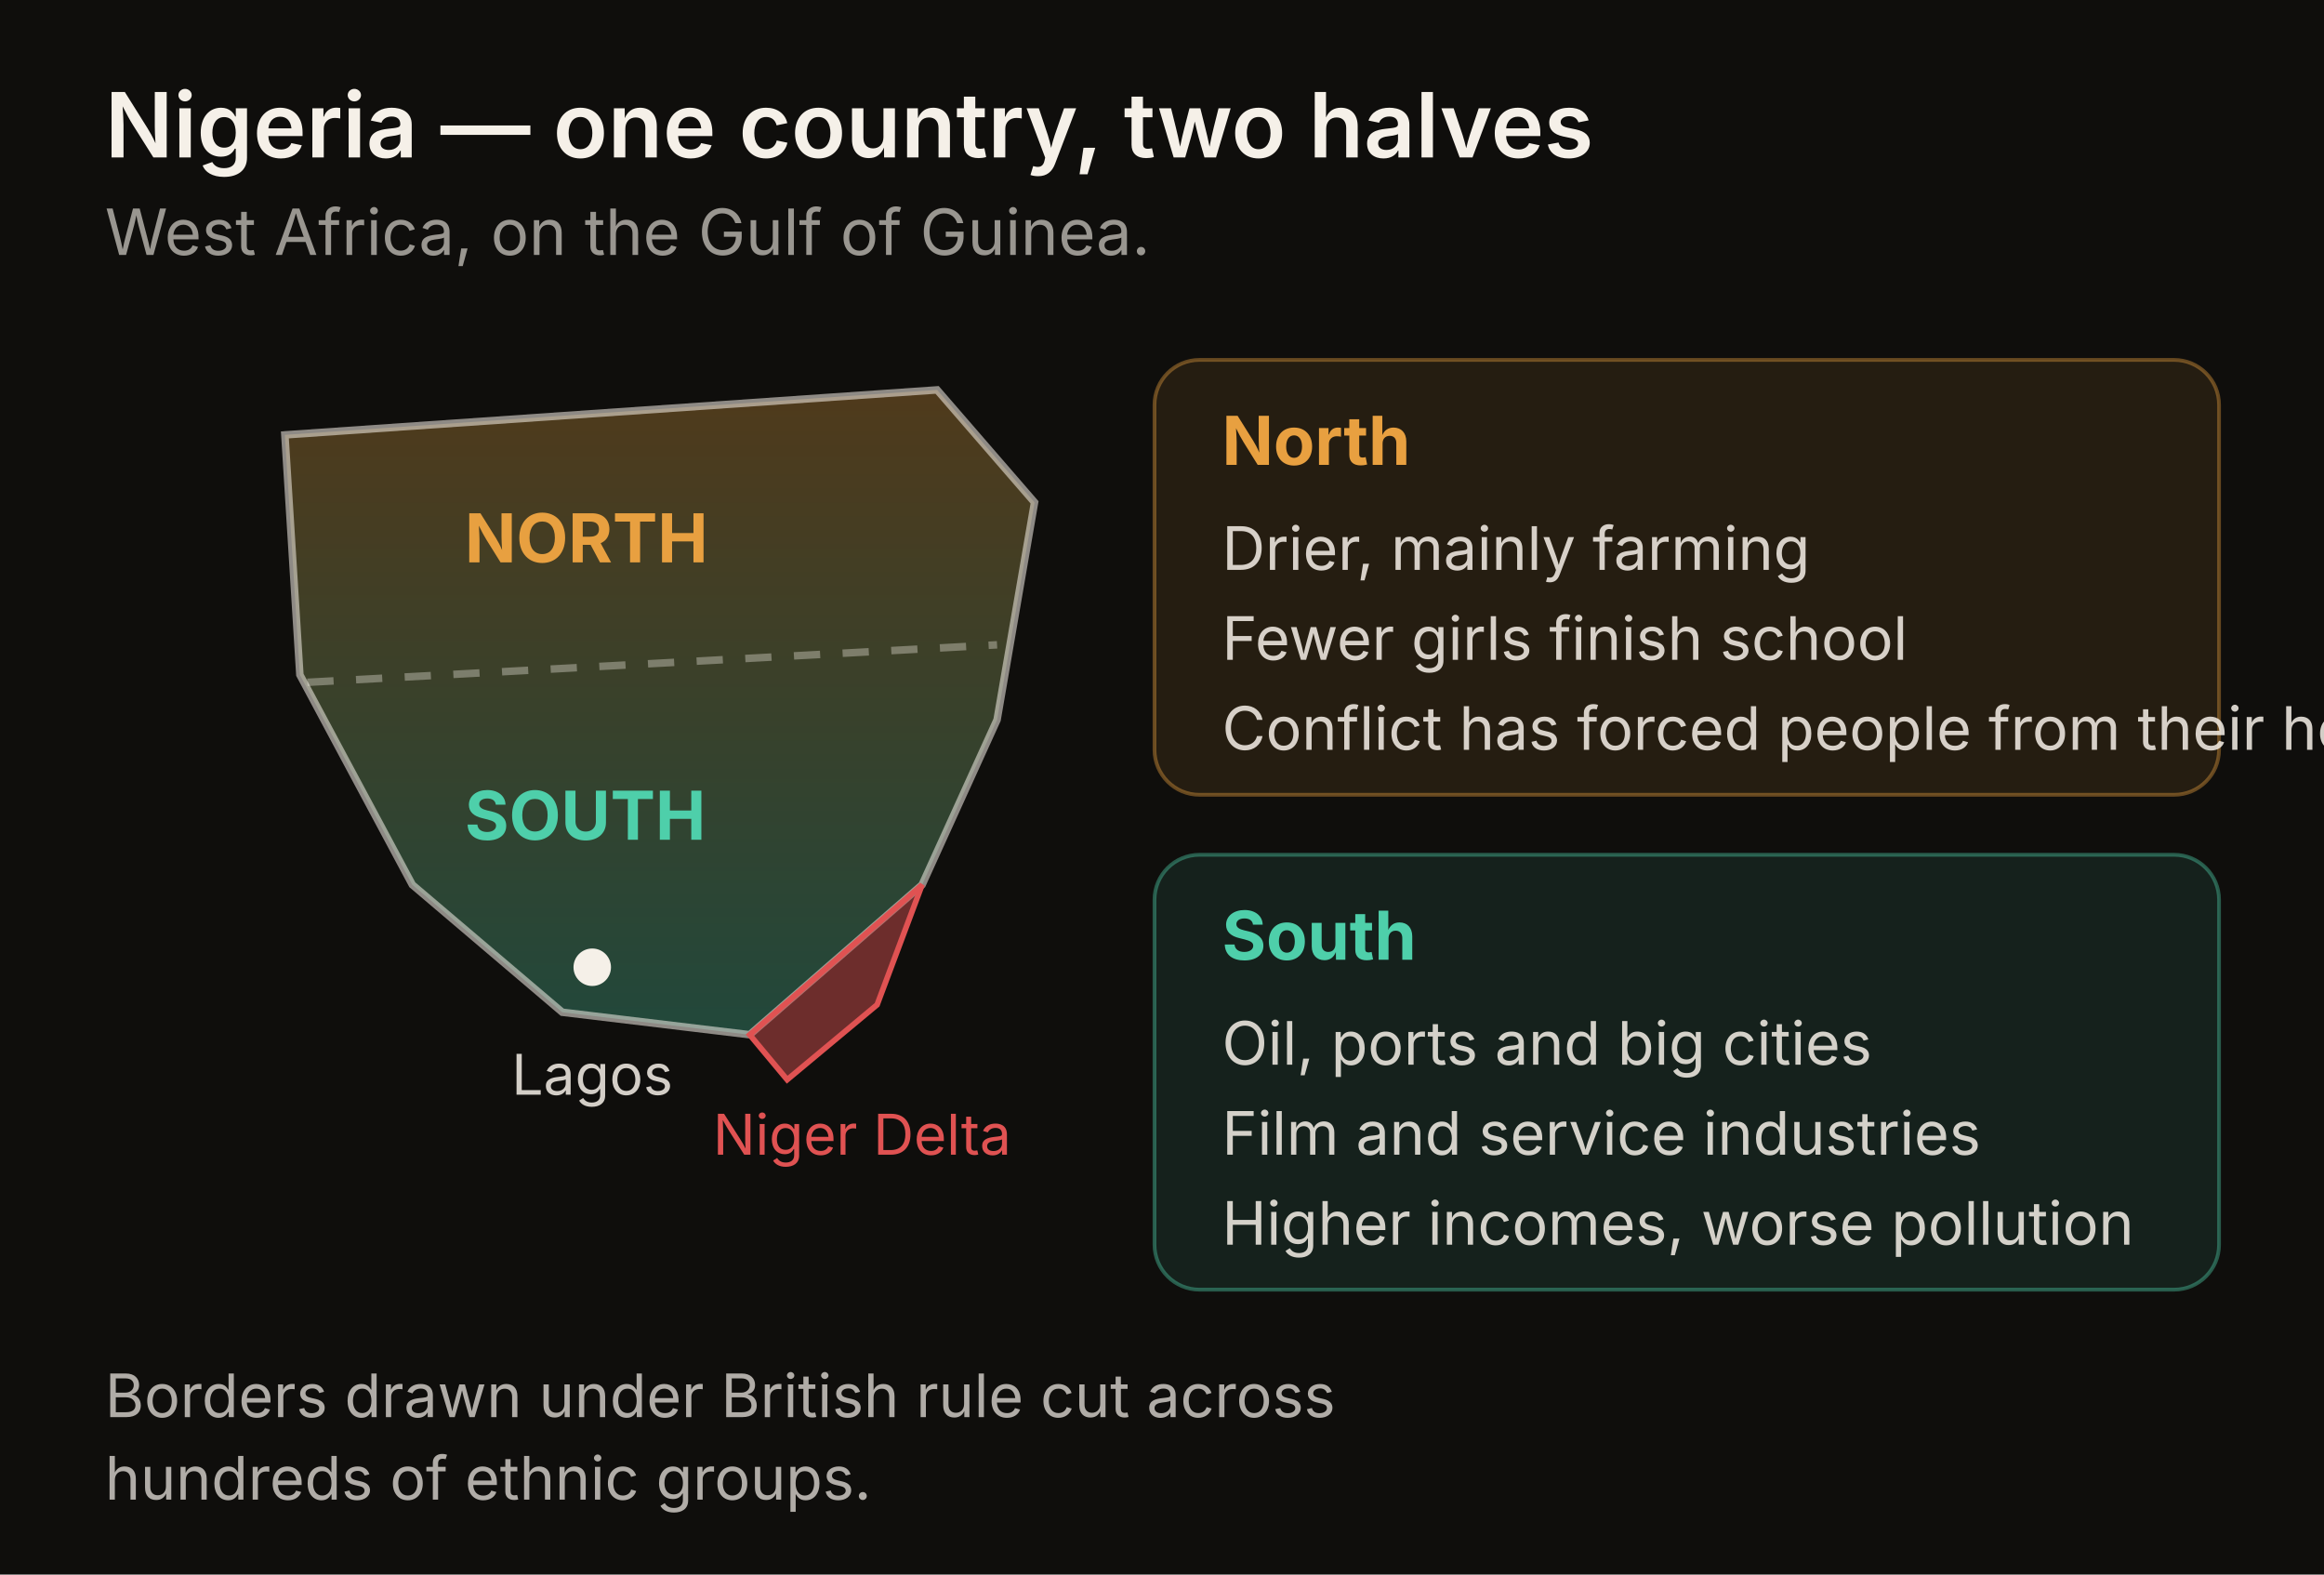
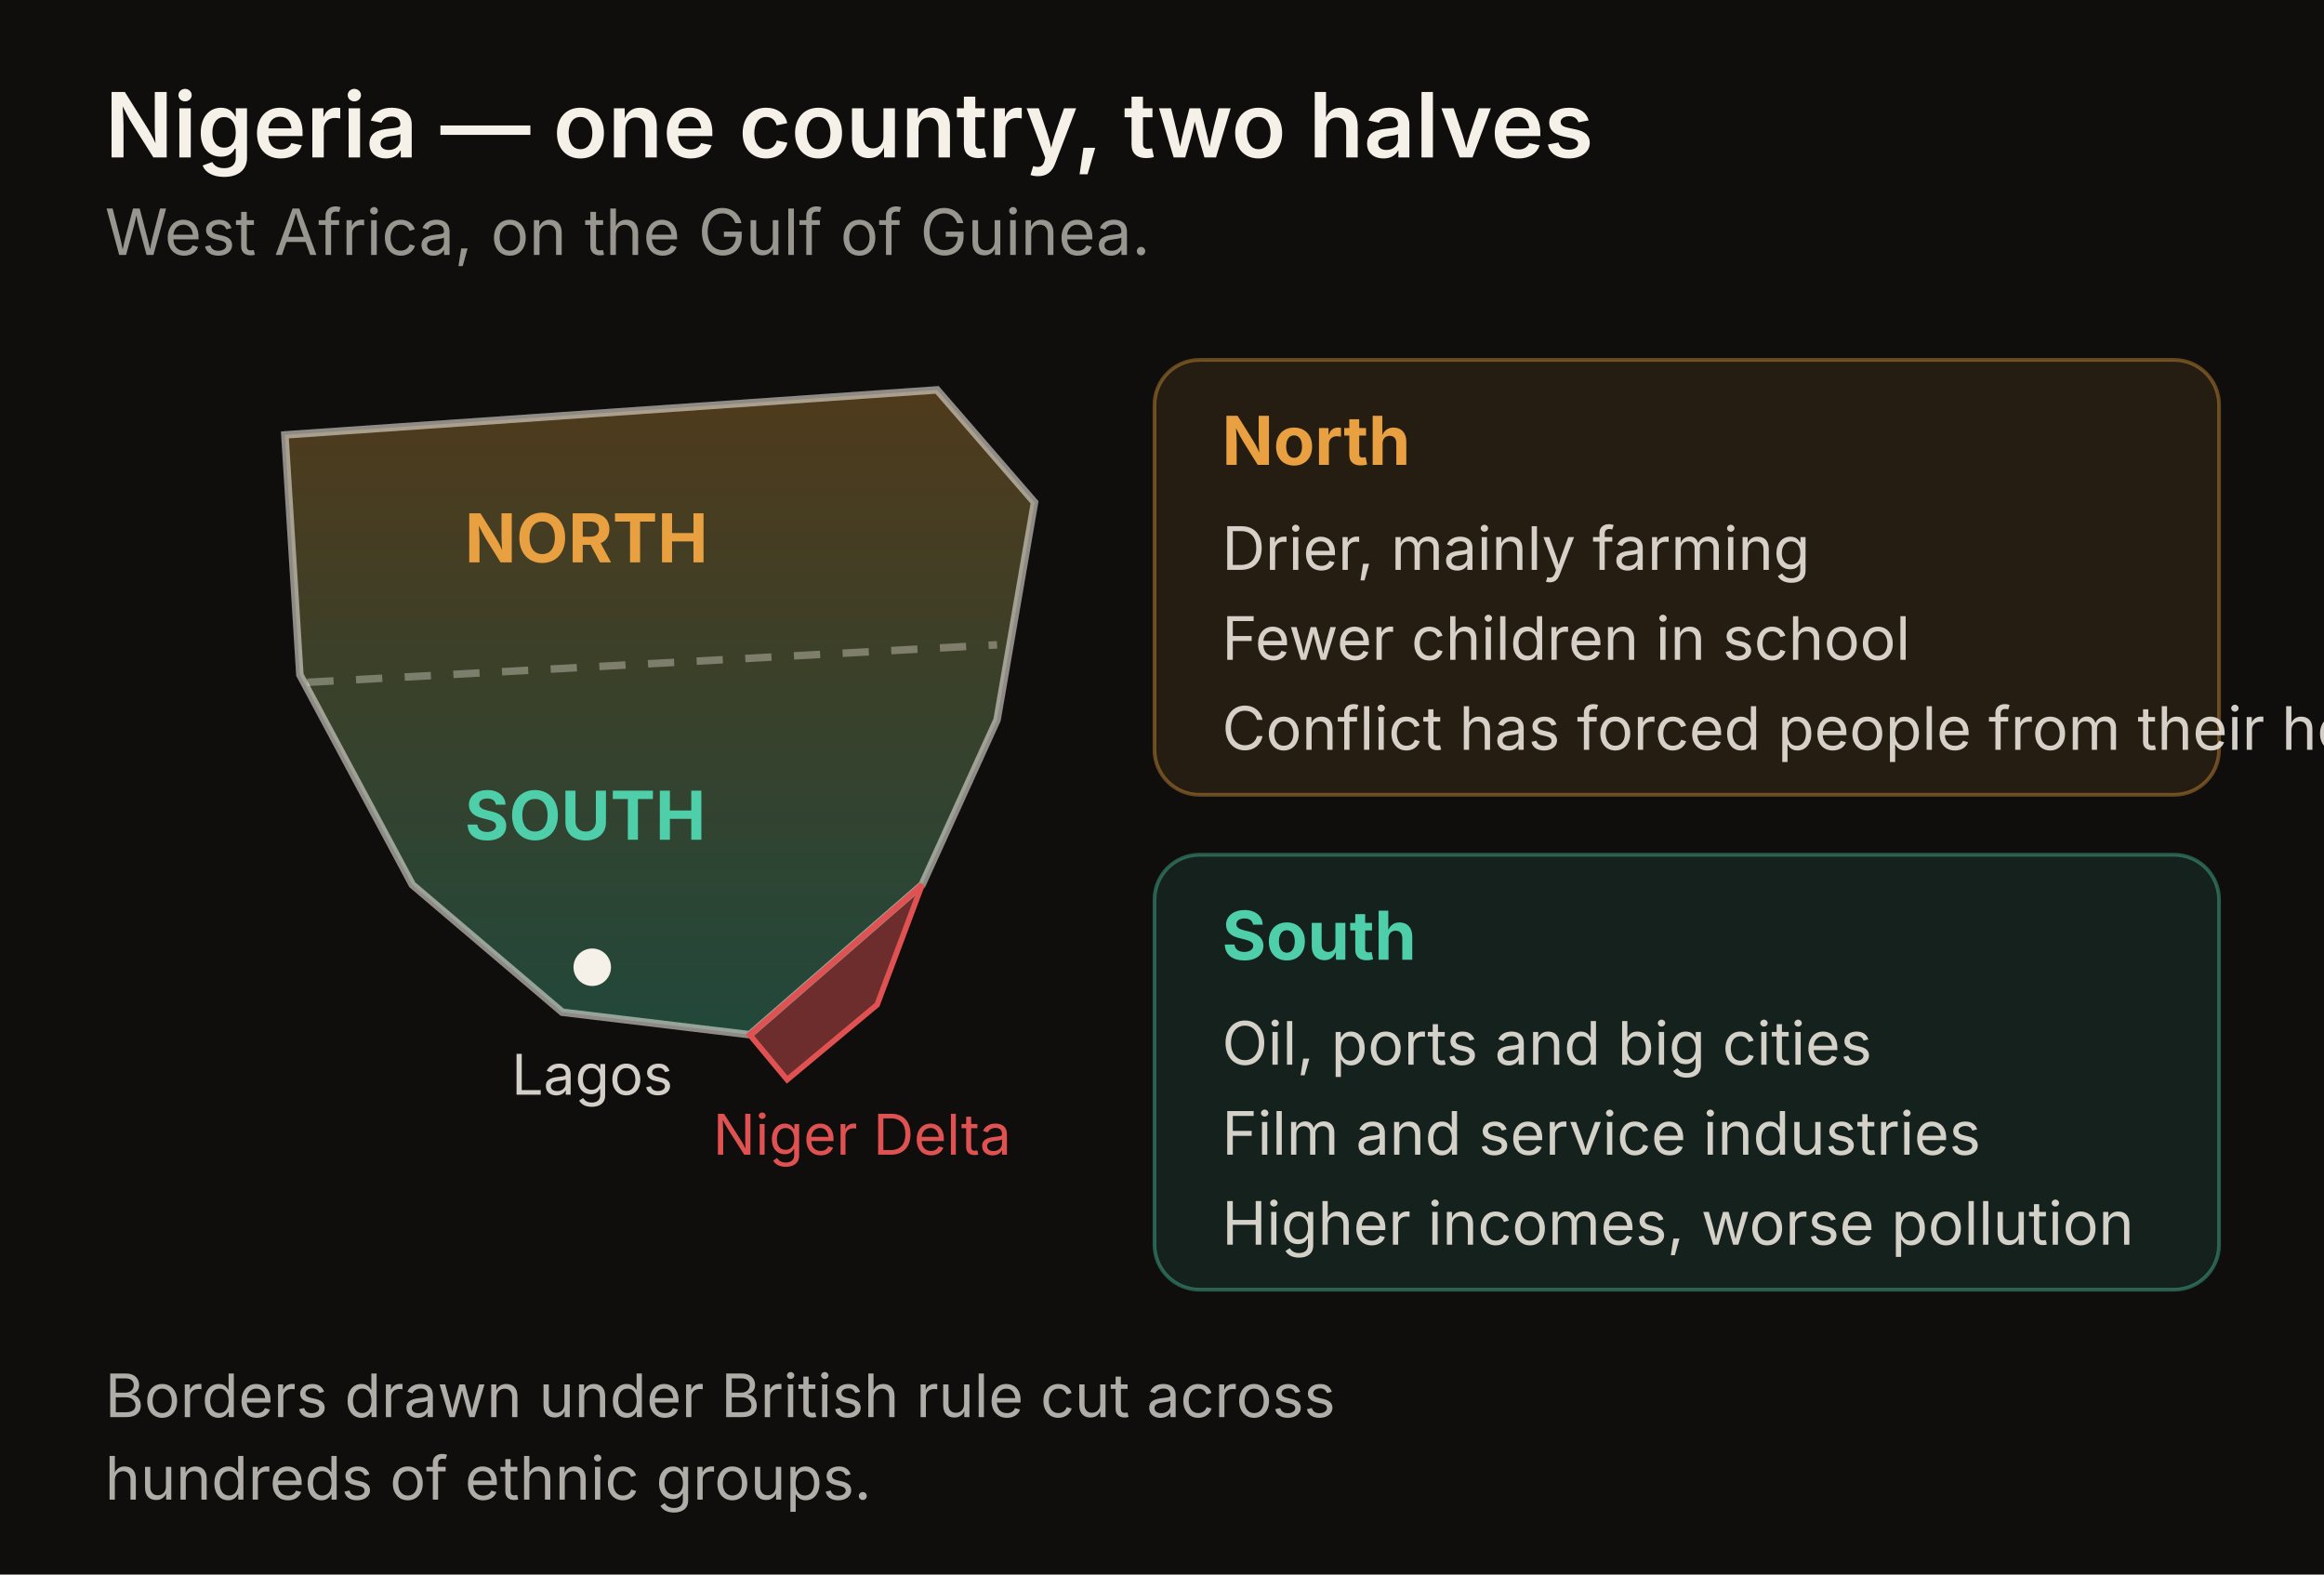
<svg xmlns="http://www.w3.org/2000/svg" viewBox="0 0 620 420" width="100%" role="img">
  <defs>
    <linearGradient id="gNg" x1="0" y1="0" x2="0" y2="1">
      <stop offset="0%" stop-color="rgba(232,160,64,0.30)" />
      <stop offset="100%" stop-color="rgba(78,207,170,0.30)" />
    </linearGradient>
  </defs>
  <rect width="620" height="420" fill="#0f0e0c" />
  <text x="28" y="42" font-family="Inter, 'Helvetica Neue', Arial, sans-serif" font-size="24" font-weight="600" fill="#f5f0e8">Nigeria — one country, two halves</text>
  <text x="28" y="68" font-family="Inter, 'Helvetica Neue', Arial, sans-serif" font-size="17" fill="rgba(245,240,232,0.6)">West Africa, on the Gulf of Guinea.</text>
  <path d="M76 116 L250 104 L276 134 L266 192 L246 236 L200 276 L150 270 L110 236 L80 180 Z" fill="url(#gNg)" stroke="#f5f0e8" stroke-opacity="0.55" stroke-width="2" />
  <path d="M82 182 L266 172" stroke="#f5f0e8" stroke-opacity="0.35" stroke-width="2" stroke-dasharray="7 6" />
  <text x="124" y="150" font-family="Inter, 'Helvetica Neue', Arial, sans-serif" font-size="18" font-weight="700" fill="#e8a040">NORTH</text>
  <text x="124" y="224" font-family="Inter, 'Helvetica Neue', Arial, sans-serif" font-size="18" font-weight="700" fill="#4ecfaa">SOUTH</text>
  <path d="M200 276 L246 236 L234 268 L210 288 Z" fill="rgba(224,82,82,0.45)" stroke="#e05252" stroke-width="1.5" />
  <circle cx="158" cy="258" r="5" fill="#f5f0e8" />
  <text x="158" y="292" font-family="Inter, 'Helvetica Neue', Arial, sans-serif" font-size="15" fill="rgba(245,240,232,0.85)" text-anchor="middle">Lagos</text>
  <text x="230" y="308" font-family="Inter, 'Helvetica Neue', Arial, sans-serif" font-size="15" fill="#e05252" text-anchor="middle">Niger Delta</text>
  <g font-family="Inter, 'Helvetica Neue', Arial, sans-serif">
    <rect x="308" y="96" width="284" height="116" rx="12" fill="rgba(232,160,64,0.10)" stroke="rgba(232,160,64,0.40)" />
    <text x="326" y="124" font-size="18" font-weight="700" fill="#e8a040">North</text>
    <text x="326" y="152" font-size="16" fill="rgba(245,240,232,0.85)">Drier, mainly farming</text>
-     <text x="326" y="176" font-size="16" fill="rgba(245,240,232,0.85)">Fewer girls finish school</text>
+     <text x="326" y="176" font-size="16" fill="rgba(245,240,232,0.85)">Fewer children in school</text>
    <text x="326" y="200" font-size="16" fill="rgba(245,240,232,0.85)">Conflict has forced people from their homes</text>
    <rect x="308" y="228" width="284" height="116" rx="12" fill="rgba(78,207,170,0.10)" stroke="rgba(78,207,170,0.40)" />
    <text x="326" y="256" font-size="18" font-weight="700" fill="#4ecfaa">South</text>
    <text x="326" y="284" font-size="16" fill="rgba(245,240,232,0.85)">Oil, ports and big cities</text>
    <text x="326" y="308" font-size="16" fill="rgba(245,240,232,0.85)">Film and service industries</text>
    <text x="326" y="332" font-size="16" fill="rgba(245,240,232,0.85)">Higher incomes, worse pollution</text>
  </g>
  <text x="28" y="378" font-family="Inter, 'Helvetica Neue', Arial, sans-serif" font-size="16" fill="rgba(245,240,232,0.7)">Borders drawn under British rule cut across</text>
  <text x="28" y="400" font-family="Inter, 'Helvetica Neue', Arial, sans-serif" font-size="16" fill="rgba(245,240,232,0.7)">hundreds of ethnic groups.</text>
</svg>
